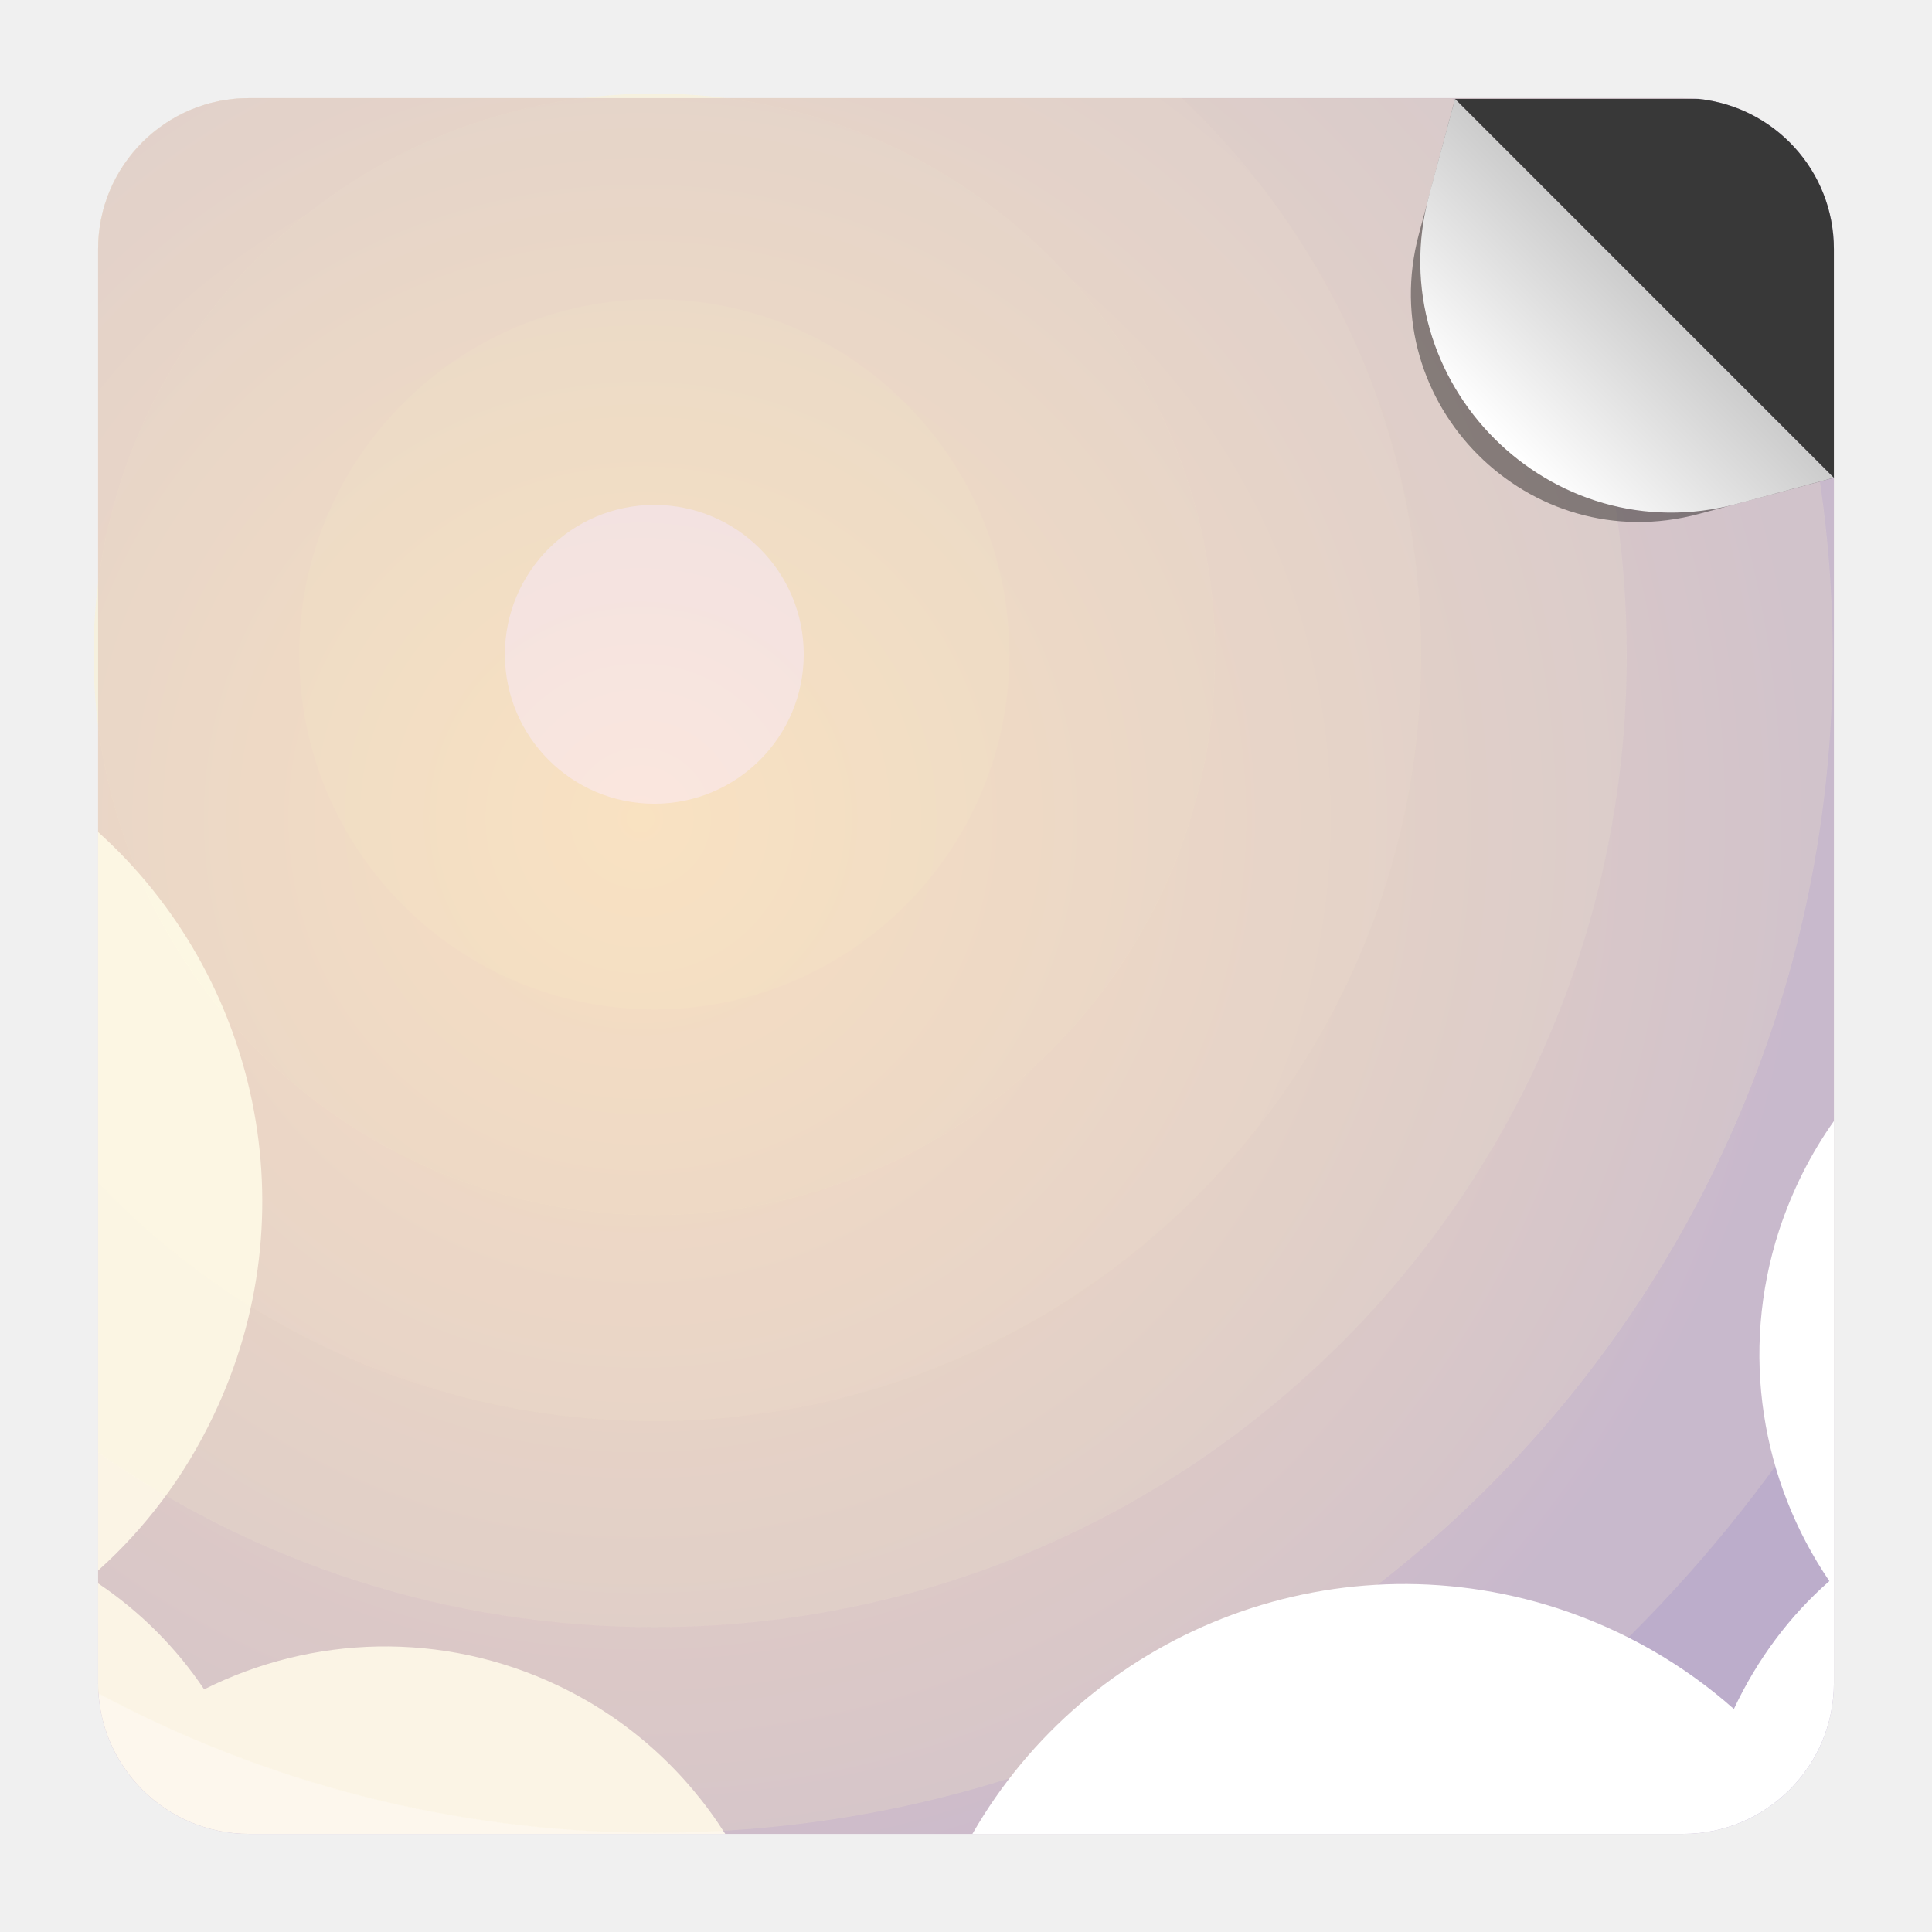
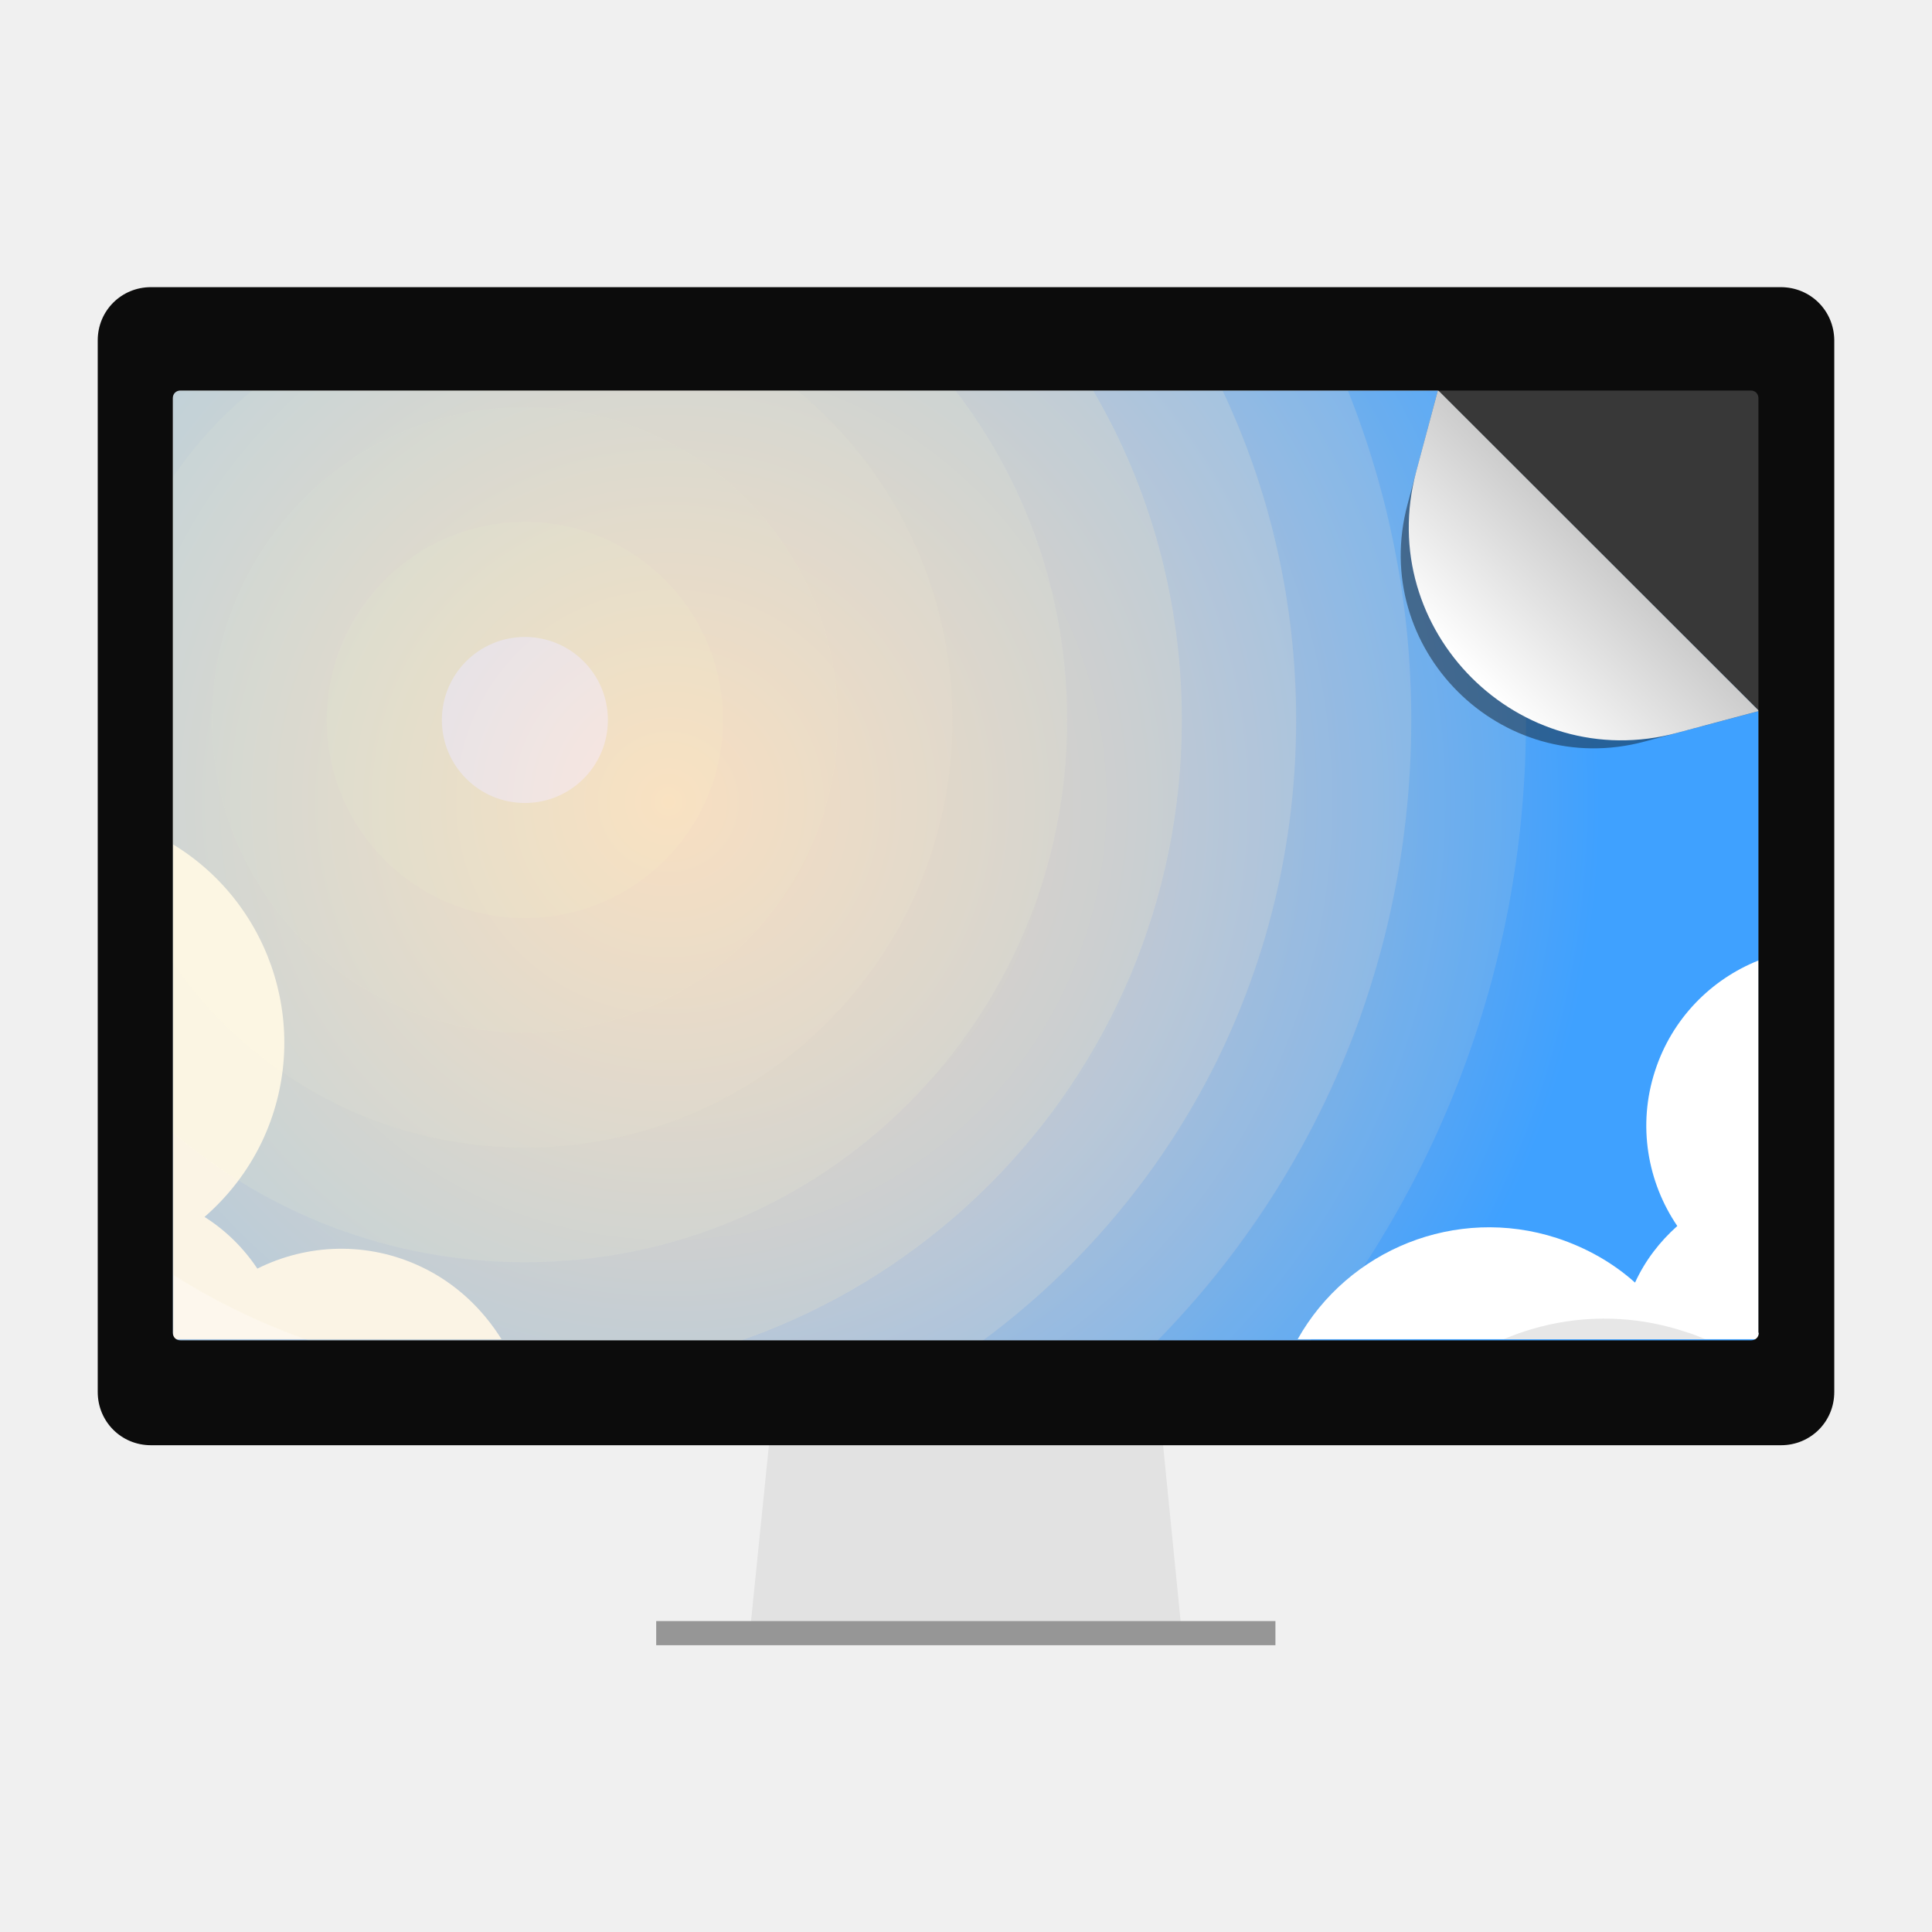
- <svg xmlns="http://www.w3.org/2000/svg" version="1.1" id="Layer_3" x="0px" y="0px" viewBox="0 0 512 512" enable-background="new 0 0 512 512" xml:space="preserve">
+ <svg xmlns="http://www.w3.org/2000/svg" version="1.1" id="Layer_3" x="0px" y="0px" viewBox="0 0 512 512" style="enable-background:new 0 0 512 512;" xml:space="preserve">
  <g>
-     <radialGradient id="SVGID_1_" cx="169.75" cy="216.9" r="313.571" gradientUnits="userSpaceOnUse">
-       <stop offset="0" style="stop-color:#F5C2AB" />
-       <stop offset="1" style="stop-color:#A798C9" />
-     </radialGradient>
-     <path fill="url(#SVGID_1_)" d="M446,26H66c-22.1,0-40,17.9-40,40v380c0,22.1,17.9,40,40,40h380c22.1,0,40-17.9,40-40V66   C486,43.9,468.1,26,446,26z" />
    <g>
-       <path fill="#FFFFFF" d="M56.5,375.3C82.4,321.4,68.3,258.6,26,220.5v195.7C38.4,405.1,48.9,391.3,56.5,375.3z" />
-       <path fill="#FFFFFF" d="M148.1,446.8c-31-14.8-65.5-13.4-94,0.9c-7.3-10.9-16.8-20.5-28.1-28.1V446c0,22.1,17.9,40,40,40h126.2    C181.8,469.6,166.9,455.8,148.1,446.8z" />
-     </g>
-     <g opacity="0.6">
-       <path opacity="0.2" fill="#F7E7CF" d="M446,26H66c-22.1,0-40,17.9-40,40v380c0,22.1,17.9,40,40,40h380c22.1,0,40-17.9,40-40V66    C486,43.9,468.1,26,446,26z" />
-       <path opacity="0.3" fill="#F7E9CF" d="M486,446V66c0-22.1-17.9-40-40-40H66c-22.1,0-40,17.9-40,40v380c0,22.1,17.9,40,40,40h380    c4.2,0,8.2-0.6,11.9-1.8c9.1-8.4,17.9-17.2,26.3-26.3C485.4,454.1,486,450.1,486,446z" />
-       <path opacity="0.4" fill="#F9EBCF" d="M486,66c0-22.1-17.9-40-40-40H66c-22.1,0-40,17.9-40,40v380c0,22.1,17.9,40,40,40h299.4    c49-30.2,90.4-71.6,120.6-120.6V66z" />
-       <path opacity="0.6" fill="#F9EDCE" d="M448.8,26.1c-0.9-0.1-1.8-0.1-2.8-0.1H66c-22.1,0-40,17.9-40,40v380c0,1,0,1.9,0.1,2.8    c43.9,23.5,94,36.9,147.3,36.9c172.5,0,312.3-139.8,312.3-312.3C485.6,120.2,472.3,70,448.8,26.1z" />
-       <path opacity="0.7" fill="#F9EFCF" d="M26,66v318.9c41.8,29.2,92.6,46.3,147.4,46.3c142.3,0,257.7-115.4,257.7-257.7    c0-54.8-17.1-105.7-46.3-147.4H66C43.9,26,26,43.9,26,66z" />
-       <path opacity="0.8" fill="#FBF1CF" d="M26,66v247.3c37,39,89.4,63.3,147.4,63.3c112.2,0,203.2-91,203.2-203.2    c0-58.1-24.4-110.4-63.4-147.4H66C43.9,26,26,43.9,26,66z" />
-       <circle opacity="0.9" fill="#FBF3D0" cx="173.4" cy="173.4" r="148.6" />
-       <circle fill="#FCF6D0" cx="173.4" cy="173.4" r="94.1" />
-       <circle fill="#FFFFFF" cx="173.4" cy="173.4" r="39.6" />
+       <polygon style="fill:#E2E2E2;" points="313,430.9 308.2,382.7 203.8,382.7 198.9,430.9   " />
+       <rect x="173.9" y="429.6" style="fill:#969696;" width="164.1" height="6.4" />
    </g>
    <g>
+       <radialGradient id="SVGID_1_" cx="177.146" cy="299.524" r="247.137" gradientTransform="matrix(1 0 0 -1 0 512)" gradientUnits="userSpaceOnUse">
+         <stop offset="0" style="stop-color:#F5C2AB" />
+         <stop offset="1" style="stop-color:#3FA1FF" />
+       </radialGradient>
+       <rect x="45.8" y="103.5" style="fill:url(#SVGID_1_);" width="420.3" height="262.7" />
      <g>
-         <path fill="#FFFFFF" d="M446,486c22.1,0,40-17.9,40-40V297.1c-6.1,8.6-11,18.3-14.5,28.9c-10.6,32.6-4.6,66.7,13.3,93     c-10.5,9.2-19.1,20.7-25.3,33.9c-13.2-11.7-29-20.9-46.8-26.7c-60.4-19.5-124.6,6.8-155,59.8H446z" />
+         <path style="fill:#FFFFFF;" d="M111.8,335.8c-14.4-6.9-30.4-6.2-43.6,0.4c-3.6-5.4-8.3-10.1-14-13.7c6.2-5.4,11.4-12,15.2-19.9     C83,274,72.5,240,45.9,223.8v131.1h87C127.9,346.9,120.8,340.1,111.8,335.8z" />
+       </g>
+       <g style="opacity:0.6;">
+         <path style="opacity:0.2;fill:#F7E7CF;enable-background:new    ;" d="M45.8,366.1h292.4c41.2-46.8,66.2-108.1,66.2-175.3     c0-30.6-5.2-60-14.7-87.3H45.8V366.1z" />
+         <path style="opacity:0.3;fill:#F7E9CF;enable-background:new    ;" d="M45.8,366.1h249.6c48.2-43,78.6-105.6,78.6-175.3     c0-30.9-6-60.3-16.8-87.3H45.8V366.1z" />
+         <path style="opacity:0.4;fill:#F9EBCF;enable-background:new    ;" d="M45.8,366.1h198.5c59.4-35.8,99.2-100.9,99.2-175.3     c0-31.2-7-60.9-19.5-87.3H45.8V366.1z" />
+         <path style="opacity:0.6;fill:#F9EDCE;enable-background:new    ;" d="M45.8,337.8c27,17.1,58.9,27.1,93.3,27.1     c96.1,0,174.1-77.9,174.1-174.1c0-31.8-8.5-61.7-23.5-87.3H45.8V337.8z" />
+         <path style="opacity:0.7;fill:#F9EFCF;enable-background:new    ;" d="M45.8,300.1c25.1,21.4,57.7,34.4,93.3,34.4     c79.4,0,143.7-64.3,143.7-143.7c0-32.9-11-63.1-29.6-87.3H45.8V300.1z" />
+         <path style="opacity:0.8;fill:#FBF1CF;enable-background:new    ;" d="M45.8,126.5v128.6c20.4,29.6,54.6,49,93.3,49     c62.6,0,113.3-50.7,113.3-113.3c0-35.2-16-66.6-41.1-87.3H66.9C58.8,110.1,51.7,117.9,45.8,126.5z" />
+         <circle style="opacity:0.9;fill:#FBF3D0;enable-background:new    ;" cx="139.1" cy="190.8" r="82.9" />
+         <circle style="fill:#FCF6D0;" cx="139.1" cy="190.8" r="52.5" />
+         <circle style="fill:#FFFFFF;" cx="139.1" cy="190.8" r="22" />
+       </g>
+       <g>
+         <g>
+           <path style="fill:#FFFFFF;" d="M443.2,109c-8.4,26,1.6,53.5,22.9,68.5v-73.9h-20.8C444.6,105.2,443.9,107.1,443.2,109z" />
+         </g>
+         <g>
+           <path style="fill:#FFFFFF;" d="M466.1,354.9V254.5c-12.6,5-23,15.4-27.5,29.3c-4.7,14.4-2,29.5,5.9,41.1      c-4.6,4.1-8.5,9.1-11.2,15c-5.8-5.2-12.8-9.2-20.7-11.8c-26.8-8.7-55.4,3.1-68.7,26.8H466.1z" />
+           <path style="fill:#E7E7E7;" d="M451.9,354.9c-1.8-0.8-3.7-1.5-5.7-2.1c-16.3-5.3-33.1-4.1-47.7,2.1H451.9z" />
+         </g>
      </g>
    </g>
+     <g>
+       <path style="opacity:0.4;enable-background:new    ;" d="M435.9,196.5l30.4-8.1l-85.2-85.1l-8.1,30.4    C362.8,171.8,397.7,206.8,435.9,196.5z" />
+       <linearGradient id="SVGID_2_" gradientUnits="userSpaceOnUse" x1="679.921" y1="332.443" x2="713.664" y2="366.185" gradientTransform="matrix(1 0 0 -1 -289.9857 512)">
+         <stop offset="7.124920e-03" style="stop-color:#FFFFFF" />
+         <stop offset="1" style="stop-color:#CCCCCC" />
+       </linearGradient>
+       <path style="fill:url(#SVGID_2_);" d="M444.5,194.2l21.7-5.8l-85.1-85.1l-5.8,21.7C364.1,167,402.6,205.5,444.5,194.2z" />
+       <path style="fill:#383838;" d="M466.2,188.4l1-87l-86.2,1.9L466.2,188.4z" />
+     </g>
+     <path style="fill:#0C0C0C;" d="M471.9,76.1H40c-7.8,0-14.1,6.2-14.1,14.1v278.7c0,7.8,6.2,14.1,14.1,14.1H472   c7.8,0,14.1-6.2,14.1-14.1V90.1C486,82.3,479.8,76.1,471.9,76.1z M466.1,353.2c0,1.2-0.9,2-2,2H47.8c-1.2,0-2-0.9-2-2V105.5   c0-1.2,0.9-2,2-2h416.2c1.2,0,2,0.9,2,2V353.2z" />
+     <linearGradient id="SVGID_3_" gradientUnits="userSpaceOnUse" x1="257.95" y1="284.65" x2="485.95" y2="284.65" gradientTransform="matrix(1 0 0 -1 0 514)">
+       <stop offset="0" style="stop-color:#FFFFFF" />
+       <stop offset="1" style="stop-color:#FFFFFF;stop-opacity:0" />
+     </linearGradient>
+     <path style="display:none;opacity:0.4;fill:url(#SVGID_3_);enable-background:new    ;" d="M471.9,382.7c7.8,0,14.1-6.2,14.1-14.1   V90.1c0-7.8-6.2-14.1-14.1-14.1H258L471.9,382.7z" />
  </g>
-   <path opacity="0.4" d="M450.2,136.2l35.9-9.6L385.6,26.2L376,62.1C364,107.1,405.2,148.3,450.2,136.2z" />
-   <linearGradient id="SVGID_2_" gradientUnits="userSpaceOnUse" x1="396.037" y1="116.231" x2="435.851" y2="76.417">
-     <stop offset="7.124920e-03" style="stop-color:#FFFFFF" />
-     <stop offset="1" style="stop-color:#CCCCCC" />
-   </linearGradient>
-   <path fill="url(#SVGID_2_)" d="M460.4,133.5l25.6-6.9L385.6,26.2l-6.9,25.6C365.5,101.4,410.9,146.8,460.4,133.5z" />
-   <path fill="#383838" d="M486,126.6V66c0-20.7-15.7-37.7-35.9-39.8h-64.5L486,126.6z" />
</svg>
